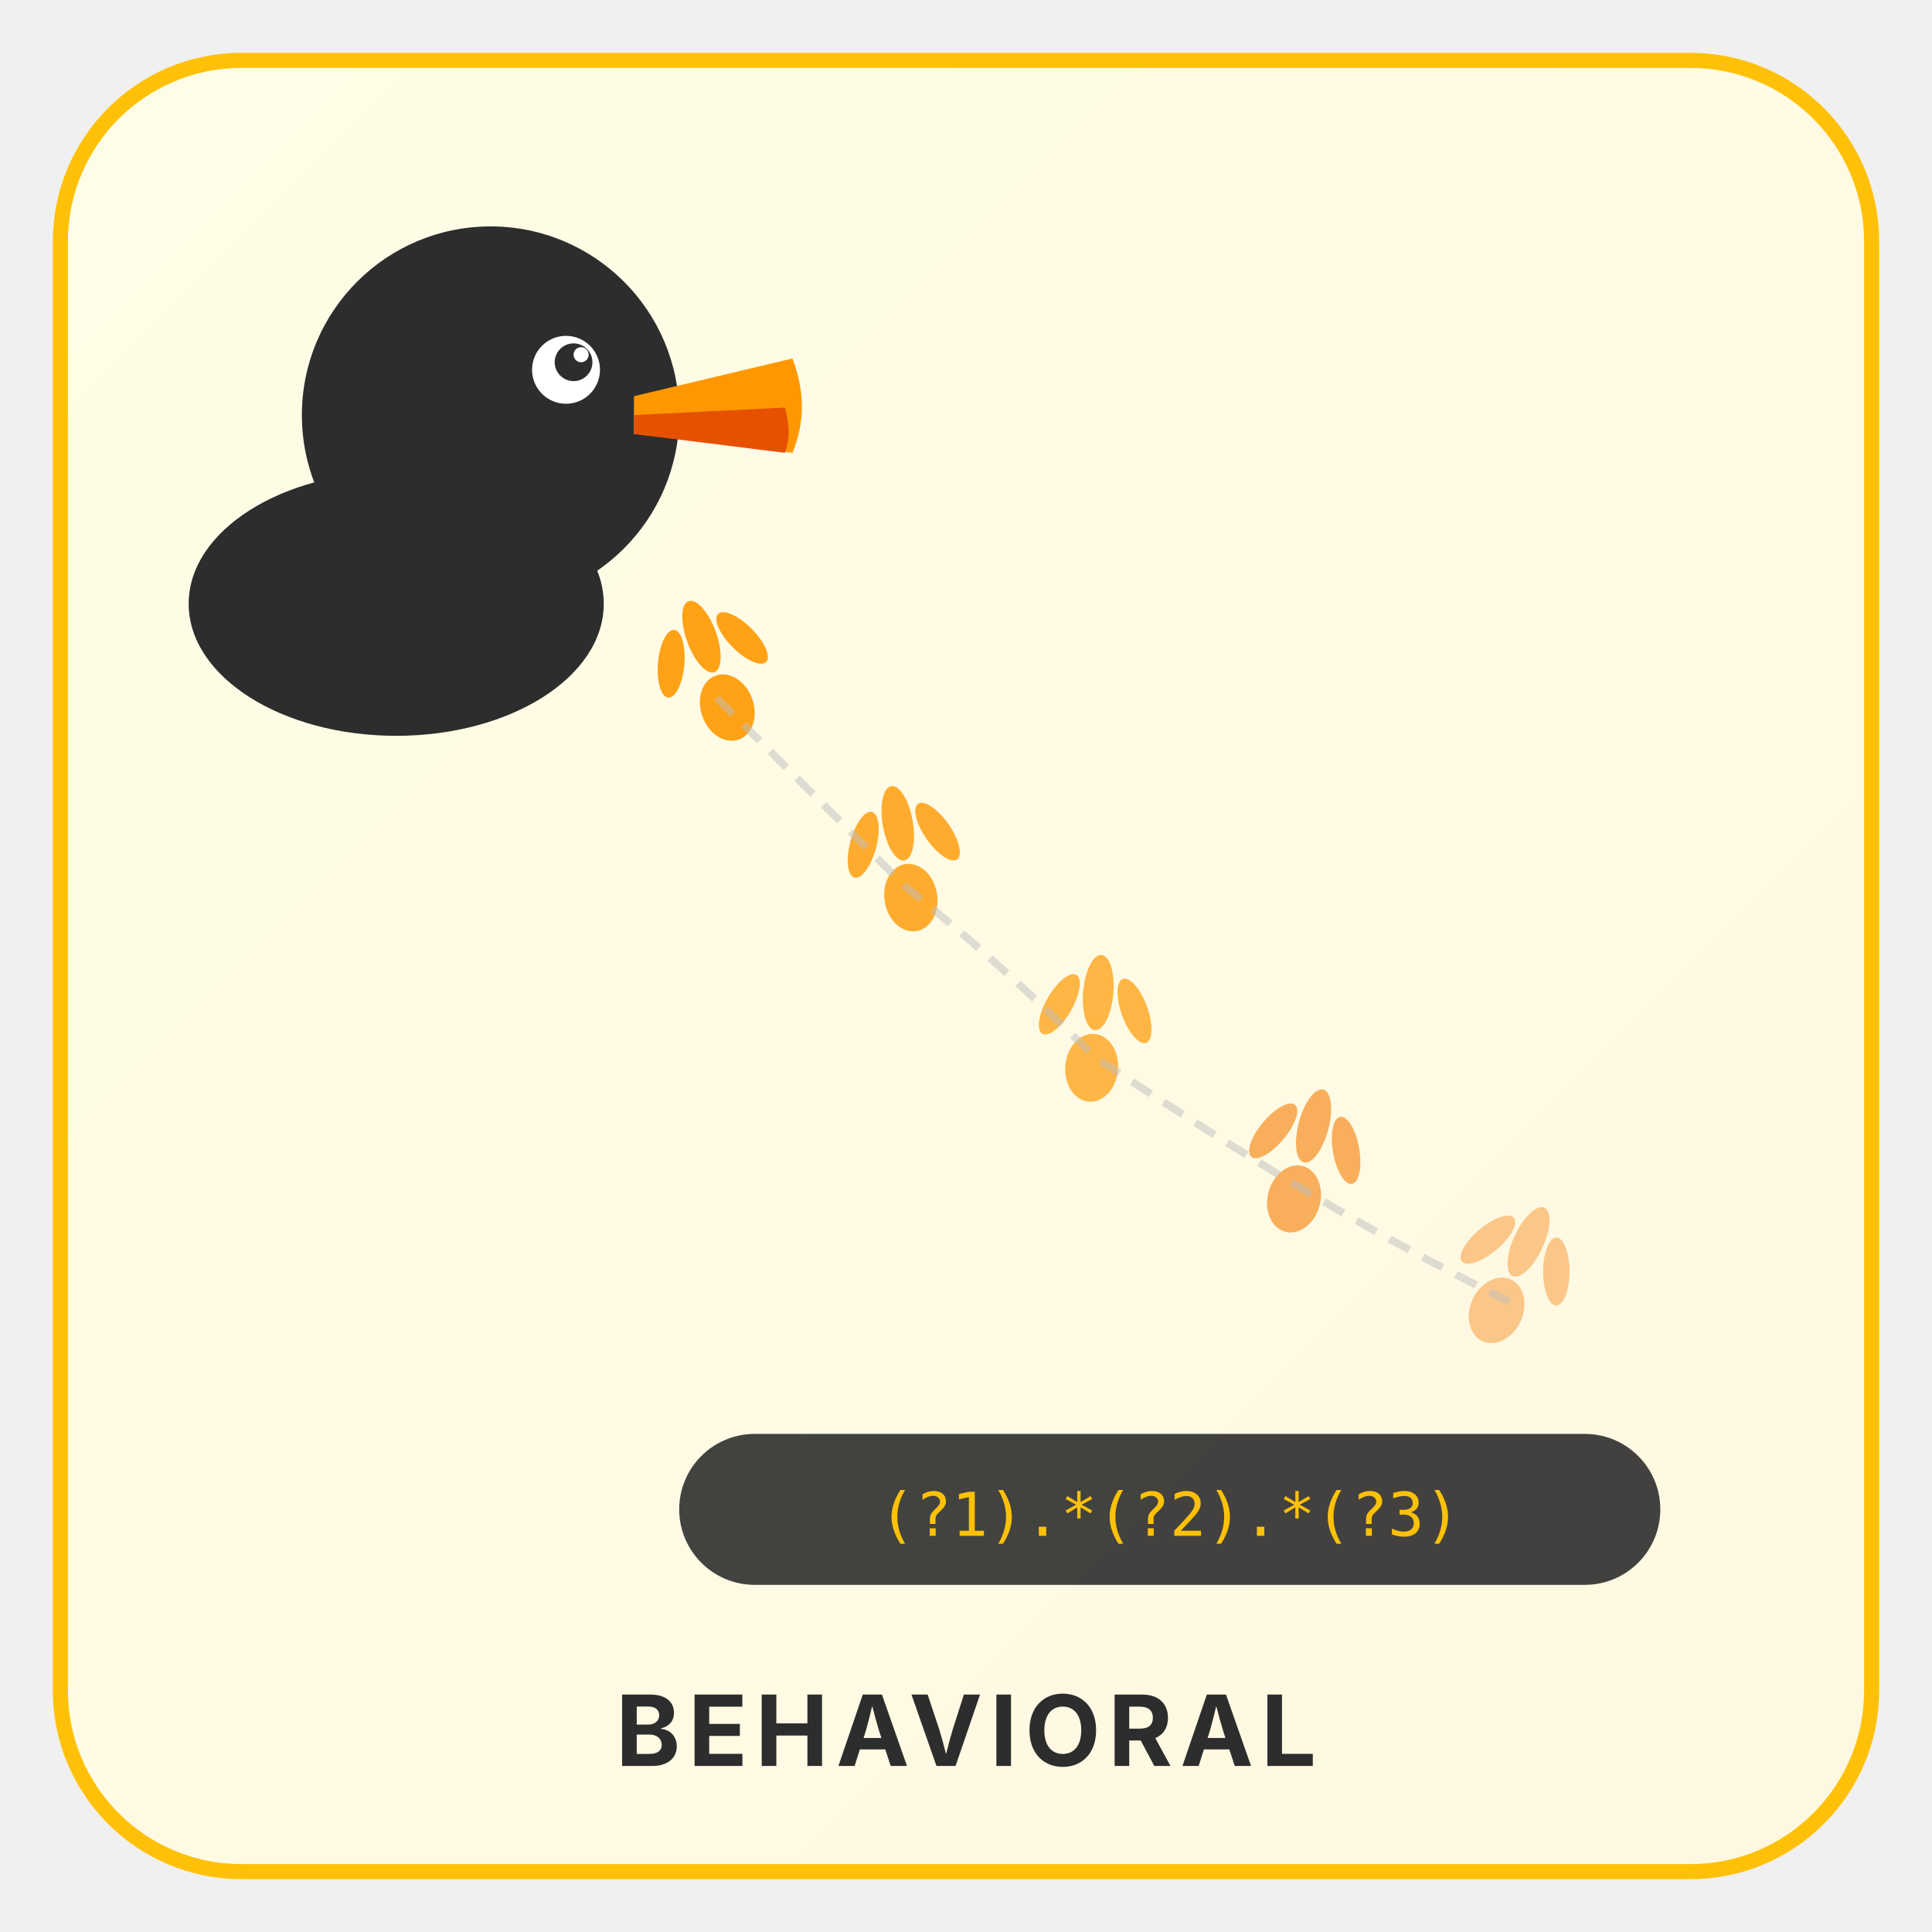
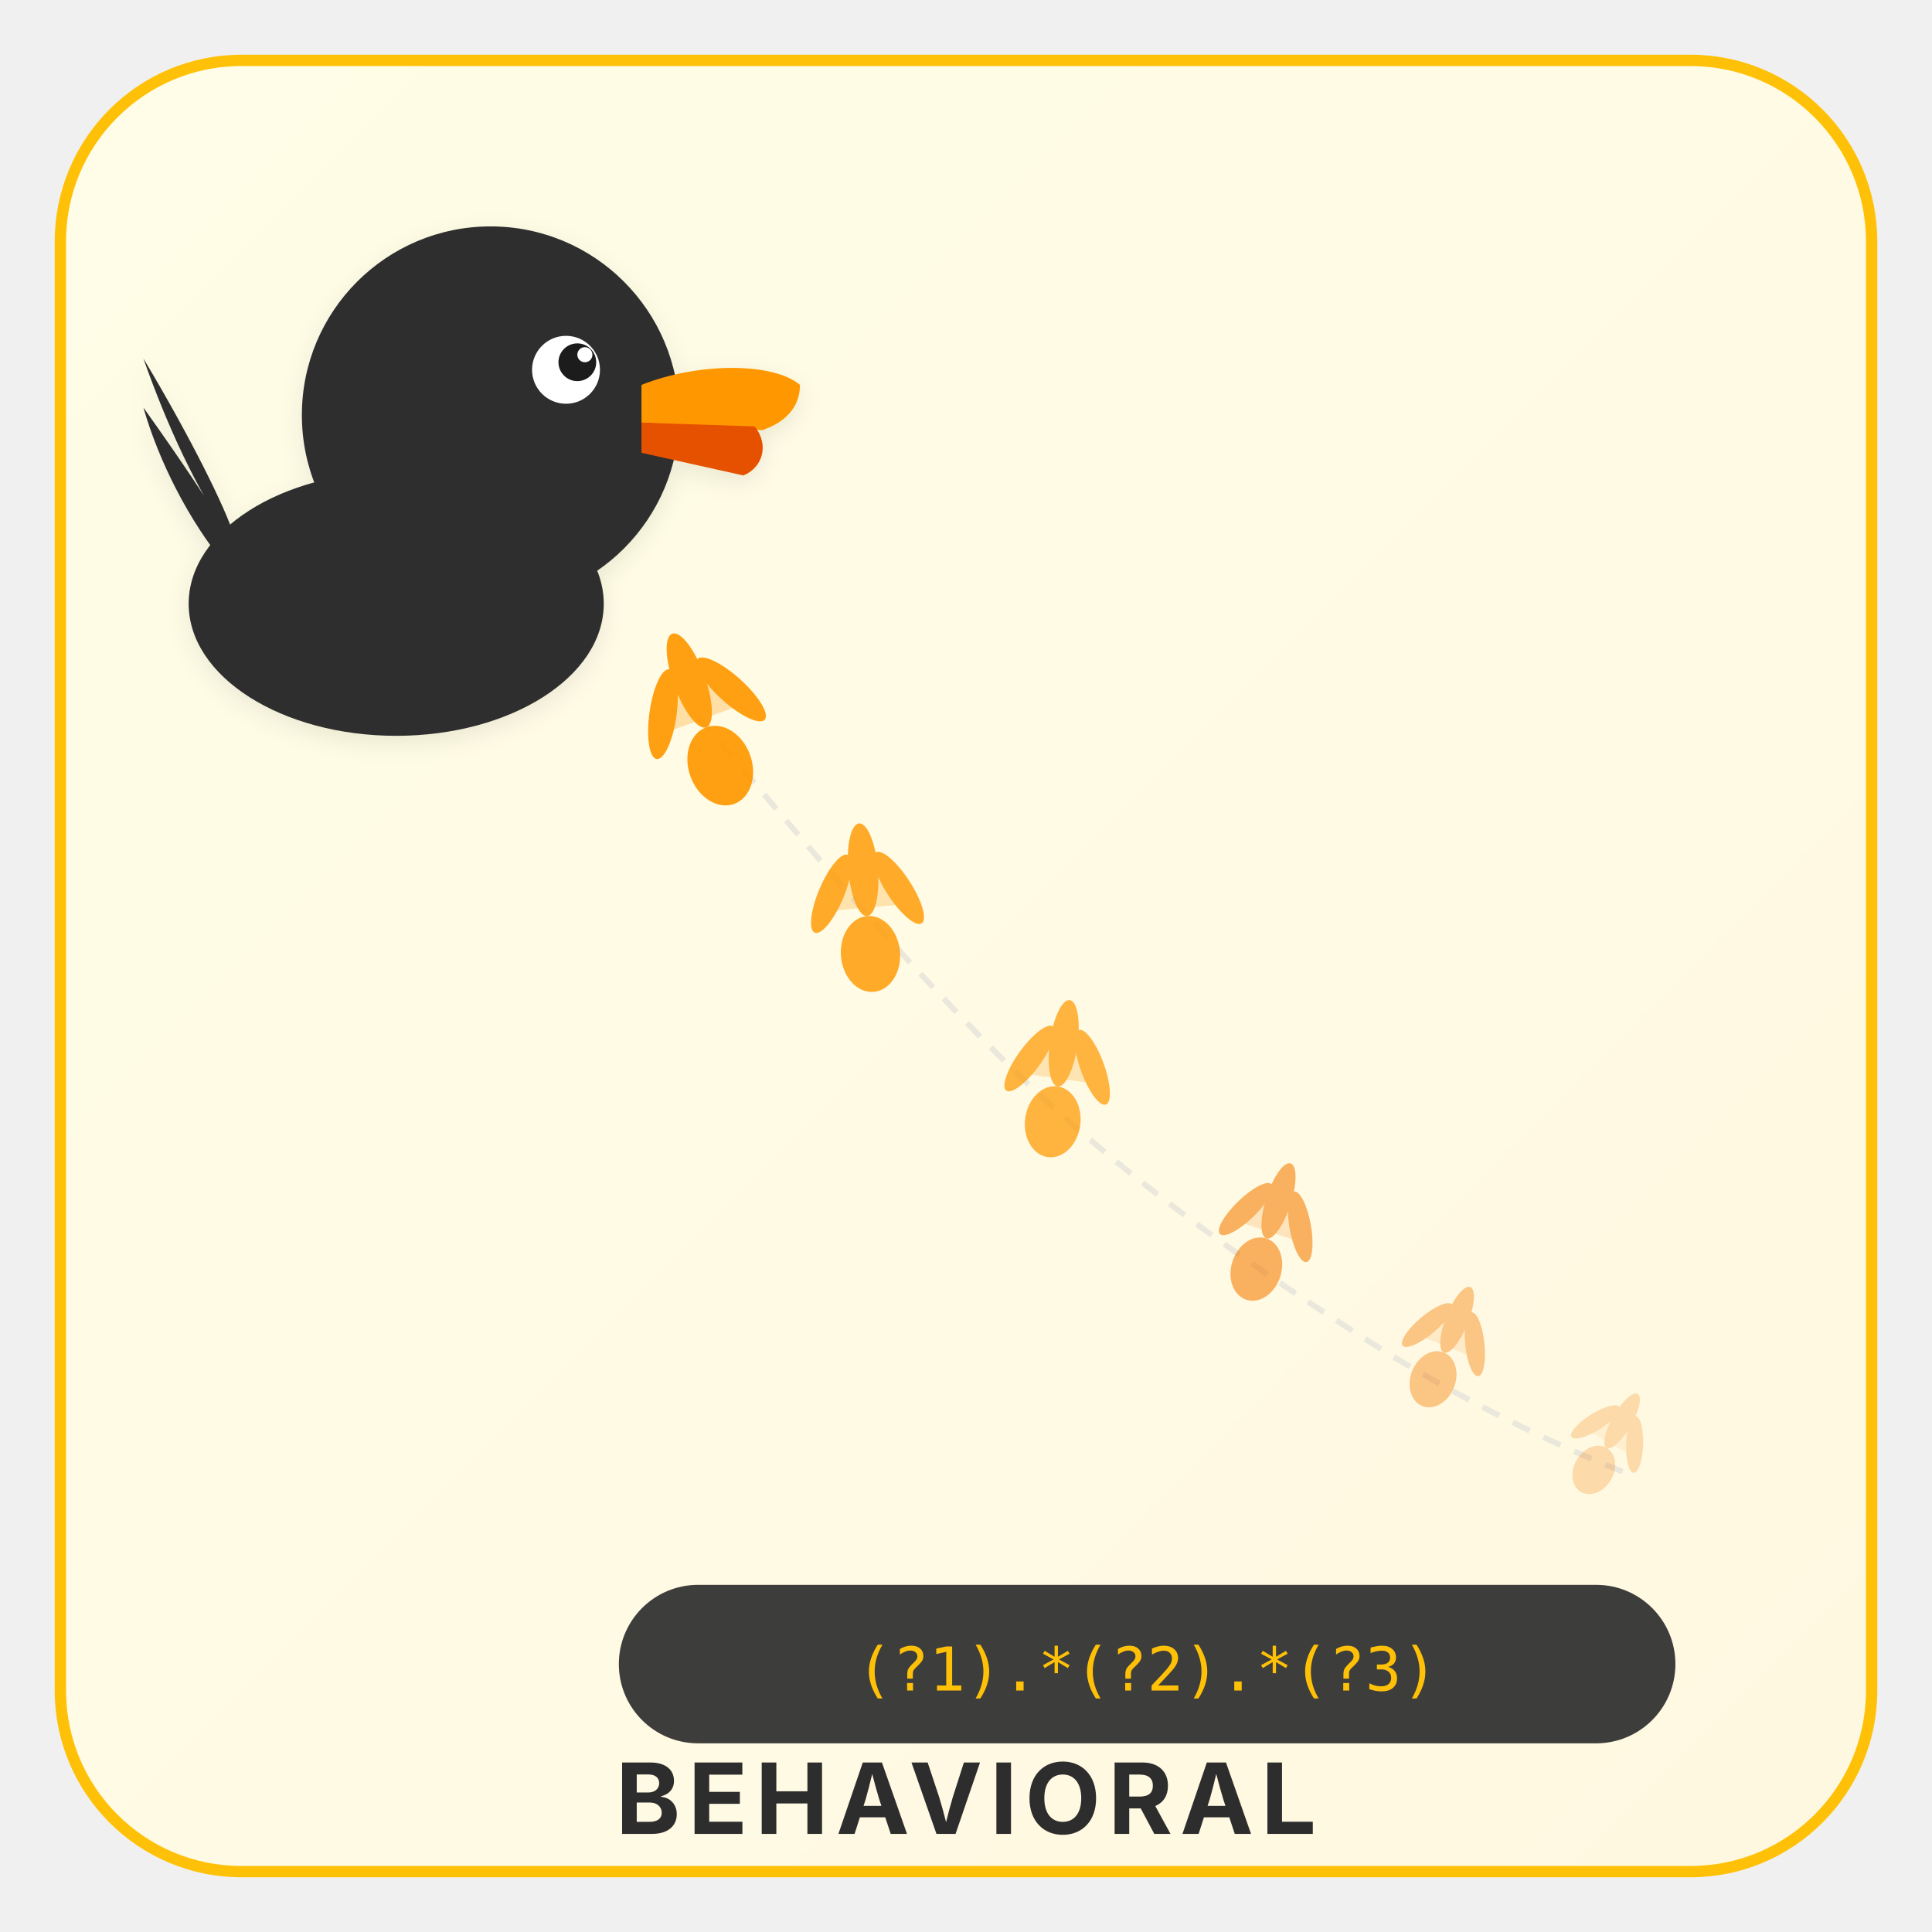
<svg xmlns="http://www.w3.org/2000/svg" viewBox="0 0 512 512" width="512" height="512">
  <defs>
-     <linearGradient id="bg-grad2" x1="0%" y1="0%" x2="100%" y2="100%">
-       <stop offset="0%" style="stop-color:#FFFDE7;stop-opacity:1" />
-       <stop offset="100%" style="stop-color:#FFF8E1;stop-opacity:1" />
+     <linearGradient id="bg-grad" x1="0%" y1="0%" x2="100%" y2="100%">
+       <stop offset="0%" stop-color="#FFFDE7" />
+       <stop offset="100%" stop-color="#FFF8E1" />
    </linearGradient>
+     <filter id="shadow" x="-10%" y="-10%" width="120%" height="130%">
+       <feDropShadow dx="0" dy="2" stdDeviation="3" flood-opacity="0.08" />
+     </filter>
  </defs>
-   <rect x="16" y="16" width="480" height="480" rx="48" fill="url(#bg-grad2)" stroke="#FFC107" stroke-width="4" />
-   <g transform="translate(60, 50)">
+   <rect x="16" y="16" width="480" height="480" rx="48" fill="url(#bg-grad)" stroke="#FFC107" stroke-width="3" />
+   <path d="M 185 190 C 215 225, 235 250, 265 280            C 295 310, 330 335, 370 360            C 390 372, 410 382, 430 390" stroke="#D5D5D5" stroke-width="1.5" stroke-dasharray="5,4" fill="none" opacity="0.5" />
+   <g transform="translate(188, 195) rotate(-20) scale(1.2)" opacity="0.92">
+     <path d="M -9 -4 L 0 -20 L 9 -4 Z" fill="#FF9800" opacity="0.3" />
+     <ellipse cx="0" cy="-13" rx="3.5" ry="11" fill="#FF9800" />
+     <ellipse cx="-8" cy="-8" rx="3" ry="10" fill="#FF9800" transform="rotate(28, -8, -8)" />
+     <ellipse cx="8" cy="-8" rx="3" ry="10" fill="#FF9800" transform="rotate(-28, 8, -8)" />
+     <ellipse cx="0" cy="7" rx="7" ry="9" fill="#FF9800" />
+   </g>
+   <g transform="translate(230, 245) rotate(-5) scale(-1.12, 1.12)" opacity="0.82">
+     <path d="M -9 -4 L 0 -20 L 9 -4 Z" fill="#FF9800" opacity="0.3" />
+     <ellipse cx="0" cy="-13" rx="3.5" ry="11" fill="#FF9800" />
+     <ellipse cx="-8" cy="-8" rx="3" ry="10" fill="#FF9800" transform="rotate(28, -8, -8)" />
+     <ellipse cx="8" cy="-8" rx="3" ry="10" fill="#FF9800" transform="rotate(-28, 8, -8)" />
+     <ellipse cx="0" cy="7" rx="7" ry="9" fill="#FF9800" />
+   </g>
+   <g transform="translate(280, 290) rotate(8) scale(1.05)" opacity="0.72">
+     <path d="M -9 -4 L 0 -20 L 9 -4 Z" fill="#FF9800" opacity="0.3" />
+     <ellipse cx="0" cy="-13" rx="3.5" ry="11" fill="#FF9800" />
+     <ellipse cx="-8" cy="-8" rx="3" ry="10" fill="#FF9800" transform="rotate(28, -8, -8)" />
+     <ellipse cx="8" cy="-8" rx="3" ry="10" fill="#FF9800" transform="rotate(-28, 8, -8)" />
+     <ellipse cx="0" cy="7" rx="7" ry="9" fill="#FF9800" />
+   </g>
+   <g transform="translate(335, 330) rotate(18) scale(-0.95, 0.95)" opacity="0.58">
+     <path d="M -9 -4 L 0 -20 L 9 -4 Z" fill="#F57C00" opacity="0.3" />
+     <ellipse cx="0" cy="-13" rx="3.5" ry="11" fill="#F57C00" />
+     <ellipse cx="-8" cy="-8" rx="3" ry="10" fill="#F57C00" transform="rotate(28, -8, -8)" />
+     <ellipse cx="8" cy="-8" rx="3" ry="10" fill="#F57C00" transform="rotate(-28, 8, -8)" />
+     <ellipse cx="0" cy="7" rx="7" ry="9" fill="#F57C00" />
+   </g>
+   <g transform="translate(382, 360) rotate(22) scale(0.85)" opacity="0.42">
+     <path d="M -9 -4 L 0 -20 L 9 -4 Z" fill="#F57C00" opacity="0.3" />
+     <ellipse cx="0" cy="-13" rx="3.5" ry="11" fill="#F57C00" />
+     <ellipse cx="-8" cy="-8" rx="3" ry="10" fill="#F57C00" transform="rotate(28, -8, -8)" />
+     <ellipse cx="8" cy="-8" rx="3" ry="10" fill="#F57C00" transform="rotate(-28, 8, -8)" />
+     <ellipse cx="0" cy="7" rx="7" ry="9" fill="#F57C00" />
+   </g>
+   <g transform="translate(425, 385) rotate(30) scale(-0.75, 0.75)" opacity="0.25">
+     <path d="M -9 -4 L 0 -20 L 9 -4 Z" fill="#F57C00" opacity="0.3" />
+     <ellipse cx="0" cy="-13" rx="3.5" ry="11" fill="#F57C00" />
+     <ellipse cx="-8" cy="-8" rx="3" ry="10" fill="#F57C00" transform="rotate(28, -8, -8)" />
+     <ellipse cx="8" cy="-8" rx="3" ry="10" fill="#F57C00" transform="rotate(-28, 8, -8)" />
+     <ellipse cx="0" cy="7" rx="7" ry="9" fill="#F57C00" />
+   </g>
+   <g transform="translate(164, 420)">
+     <rect x="0" y="0" width="280" height="42" rx="21" fill="#2D2D2D" opacity="0.92" />
+     <text x="140" y="28" font-family="'SF Mono', 'Consolas', monospace" font-size="16" fill="#FFC107" text-anchor="middle" font-weight="500">(?1).*(?2).*(?3)</text>
+   </g>
+   <g transform="translate(60, 50)" filter="url(#shadow)">
+     <ellipse cx="45" cy="110" rx="55" ry="35" fill="#2D2D2D" />
    <circle cx="70" cy="60" r="50" fill="#2D2D2D" />
-     <path d="M 108 55 L 150 45 Q 155 58 150 70 L 108 65 Z" fill="#FF9800" />
-     <path d="M 108 60 L 148 58 Q 150 65 148 70 L 108 65 Z" fill="#E65100" />
+     <path d="M 0 100 C -10 88, -18 72, -22 58              C -12 72, -4 84, 2 94              C -8 80, -16 62, -22 45              C -10 65, 0 85, 2 92 Z" fill="#2D2D2D" />
+     <path d="M 110 52 C 125 46, 145 46, 152 52              C 152 58, 148 62, 142 64 L 110 62 Z" fill="#FF9800" />
+     <path d="M 110 62 L 140 63 C 144 68, 142 74, 137 76              L 110 70 Z" fill="#E65100" />
    <circle cx="90" cy="48" r="9" fill="white" />
-     <circle cx="92" cy="46" r="5" fill="#2D2D2D" />
-     <circle cx="94" cy="44" r="2" fill="white" />
-     <ellipse cx="45" cy="110" rx="55" ry="35" fill="#2D2D2D" />
-     <path d="M 50 80 Q 55 100 45 110" stroke="#2D2D2D" stroke-width="35" fill="none" stroke-linecap="round" />
+     <circle cx="93" cy="46" r="5" fill="#1a1a1a" />
+     <circle cx="95" cy="44" r="2" fill="white" />
  </g>
-   <g transform="translate(190, 180) rotate(-20)" opacity="0.9">
-     <ellipse cx="0" cy="-12" rx="4" ry="10" fill="#FF9800" />
-     <ellipse cx="-10" cy="-8" rx="3.5" ry="9" fill="#FF9800" transform="rotate(25, -10, -8)" />
-     <ellipse cx="10" cy="-8" rx="3.5" ry="9" fill="#FF9800" transform="rotate(-25, 10, -8)" />
-     <ellipse cx="0" cy="8" rx="7" ry="9" fill="#FF9800" />
-   </g>
-   <g transform="translate(240, 230) rotate(-10)" opacity="0.8">
-     <ellipse cx="0" cy="-12" rx="4" ry="10" fill="#FF9800" />
-     <ellipse cx="-10" cy="-8" rx="3.5" ry="9" fill="#FF9800" transform="rotate(25, -10, -8)" />
-     <ellipse cx="10" cy="-8" rx="3.5" ry="9" fill="#FF9800" transform="rotate(-25, 10, -8)" />
-     <ellipse cx="0" cy="8" rx="7" ry="9" fill="#FF9800" />
-   </g>
-   <g transform="translate(290, 275) rotate(5)" opacity="0.7">
-     <ellipse cx="0" cy="-12" rx="4" ry="10" fill="#FF9800" />
-     <ellipse cx="-10" cy="-8" rx="3.5" ry="9" fill="#FF9800" transform="rotate(25, -10, -8)" />
-     <ellipse cx="10" cy="-8" rx="3.5" ry="9" fill="#FF9800" transform="rotate(-25, 10, -8)" />
-     <ellipse cx="0" cy="8" rx="7" ry="9" fill="#FF9800" />
-   </g>
-   <g transform="translate(345, 310) rotate(15)" opacity="0.6">
-     <ellipse cx="0" cy="-12" rx="4" ry="10" fill="#F57C00" />
-     <ellipse cx="-10" cy="-8" rx="3.5" ry="9" fill="#F57C00" transform="rotate(25, -10, -8)" />
-     <ellipse cx="10" cy="-8" rx="3.5" ry="9" fill="#F57C00" transform="rotate(-25, 10, -8)" />
-     <ellipse cx="0" cy="8" rx="7" ry="9" fill="#F57C00" />
-   </g>
-   <g transform="translate(400, 340) rotate(25)" opacity="0.4">
-     <ellipse cx="0" cy="-12" rx="4" ry="10" fill="#F57C00" />
-     <ellipse cx="-10" cy="-8" rx="3.5" ry="9" fill="#F57C00" transform="rotate(25, -10, -8)" />
-     <ellipse cx="10" cy="-8" rx="3.5" ry="9" fill="#F57C00" transform="rotate(-25, 10, -8)" />
-     <ellipse cx="0" cy="8" rx="7" ry="9" fill="#F57C00" />
-   </g>
-   <path d="M 190 185 Q 215 210 240 235 Q 265 255 290 280 Q 320 300 345 315 Q 370 330 400 345" stroke="#BDBDBD" stroke-width="2" stroke-dasharray="6,4" fill="none" opacity="0.5" />
-   <g transform="translate(180, 380)">
-     <rect x="0" y="0" width="260" height="40" rx="20" fill="#2D2D2D" opacity="0.9" />
-     <text x="130" y="27" font-family="'SF Mono', 'Fira Code', 'Consolas', monospace" font-size="16" fill="#FFC107" text-anchor="middle">(?1).*(?2).*(?3)</text>
-   </g>
-   <text x="256" y="468" font-family="system-ui, -apple-system, 'Segoe UI', sans-serif" font-size="26" font-weight="700" fill="#2D2D2D" text-anchor="middle" letter-spacing="2">BEHAVIORAL</text>
+   <text x="256" y="486" font-family="system-ui, -apple-system, 'Segoe UI', sans-serif" font-size="26" font-weight="700" fill="#2D2D2D" text-anchor="middle" letter-spacing="2">BEHAVIORAL</text>
</svg>
